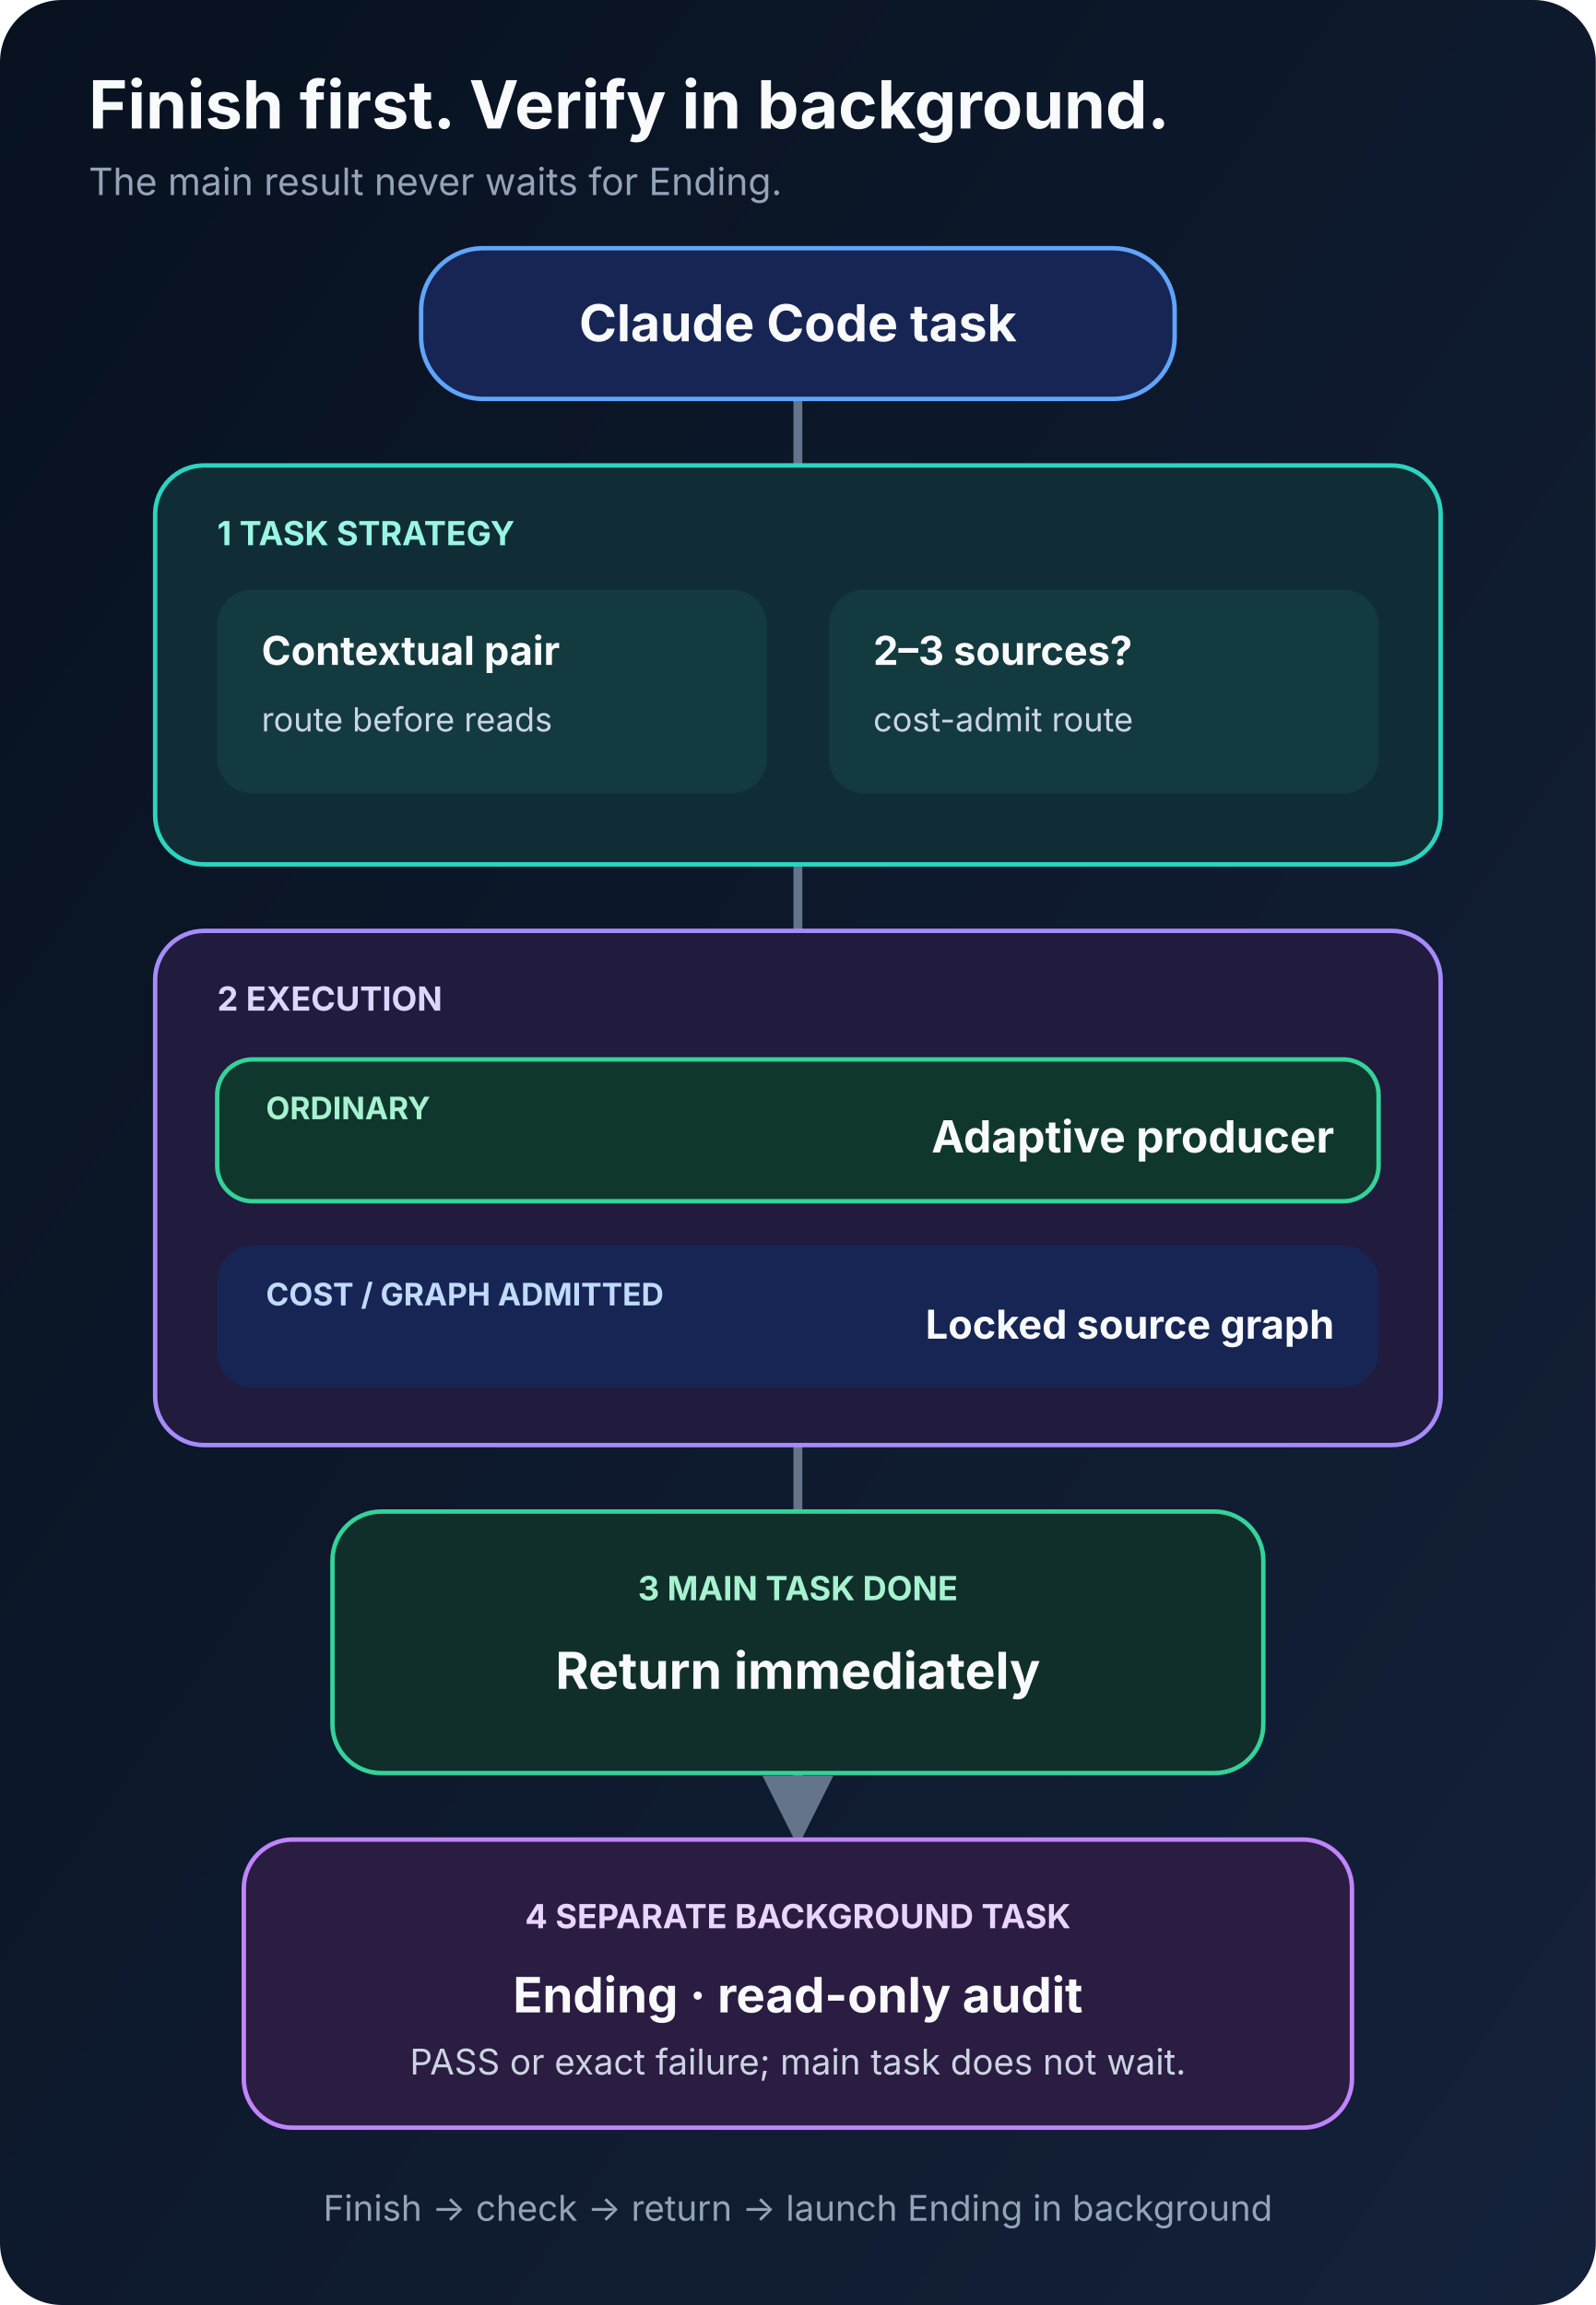
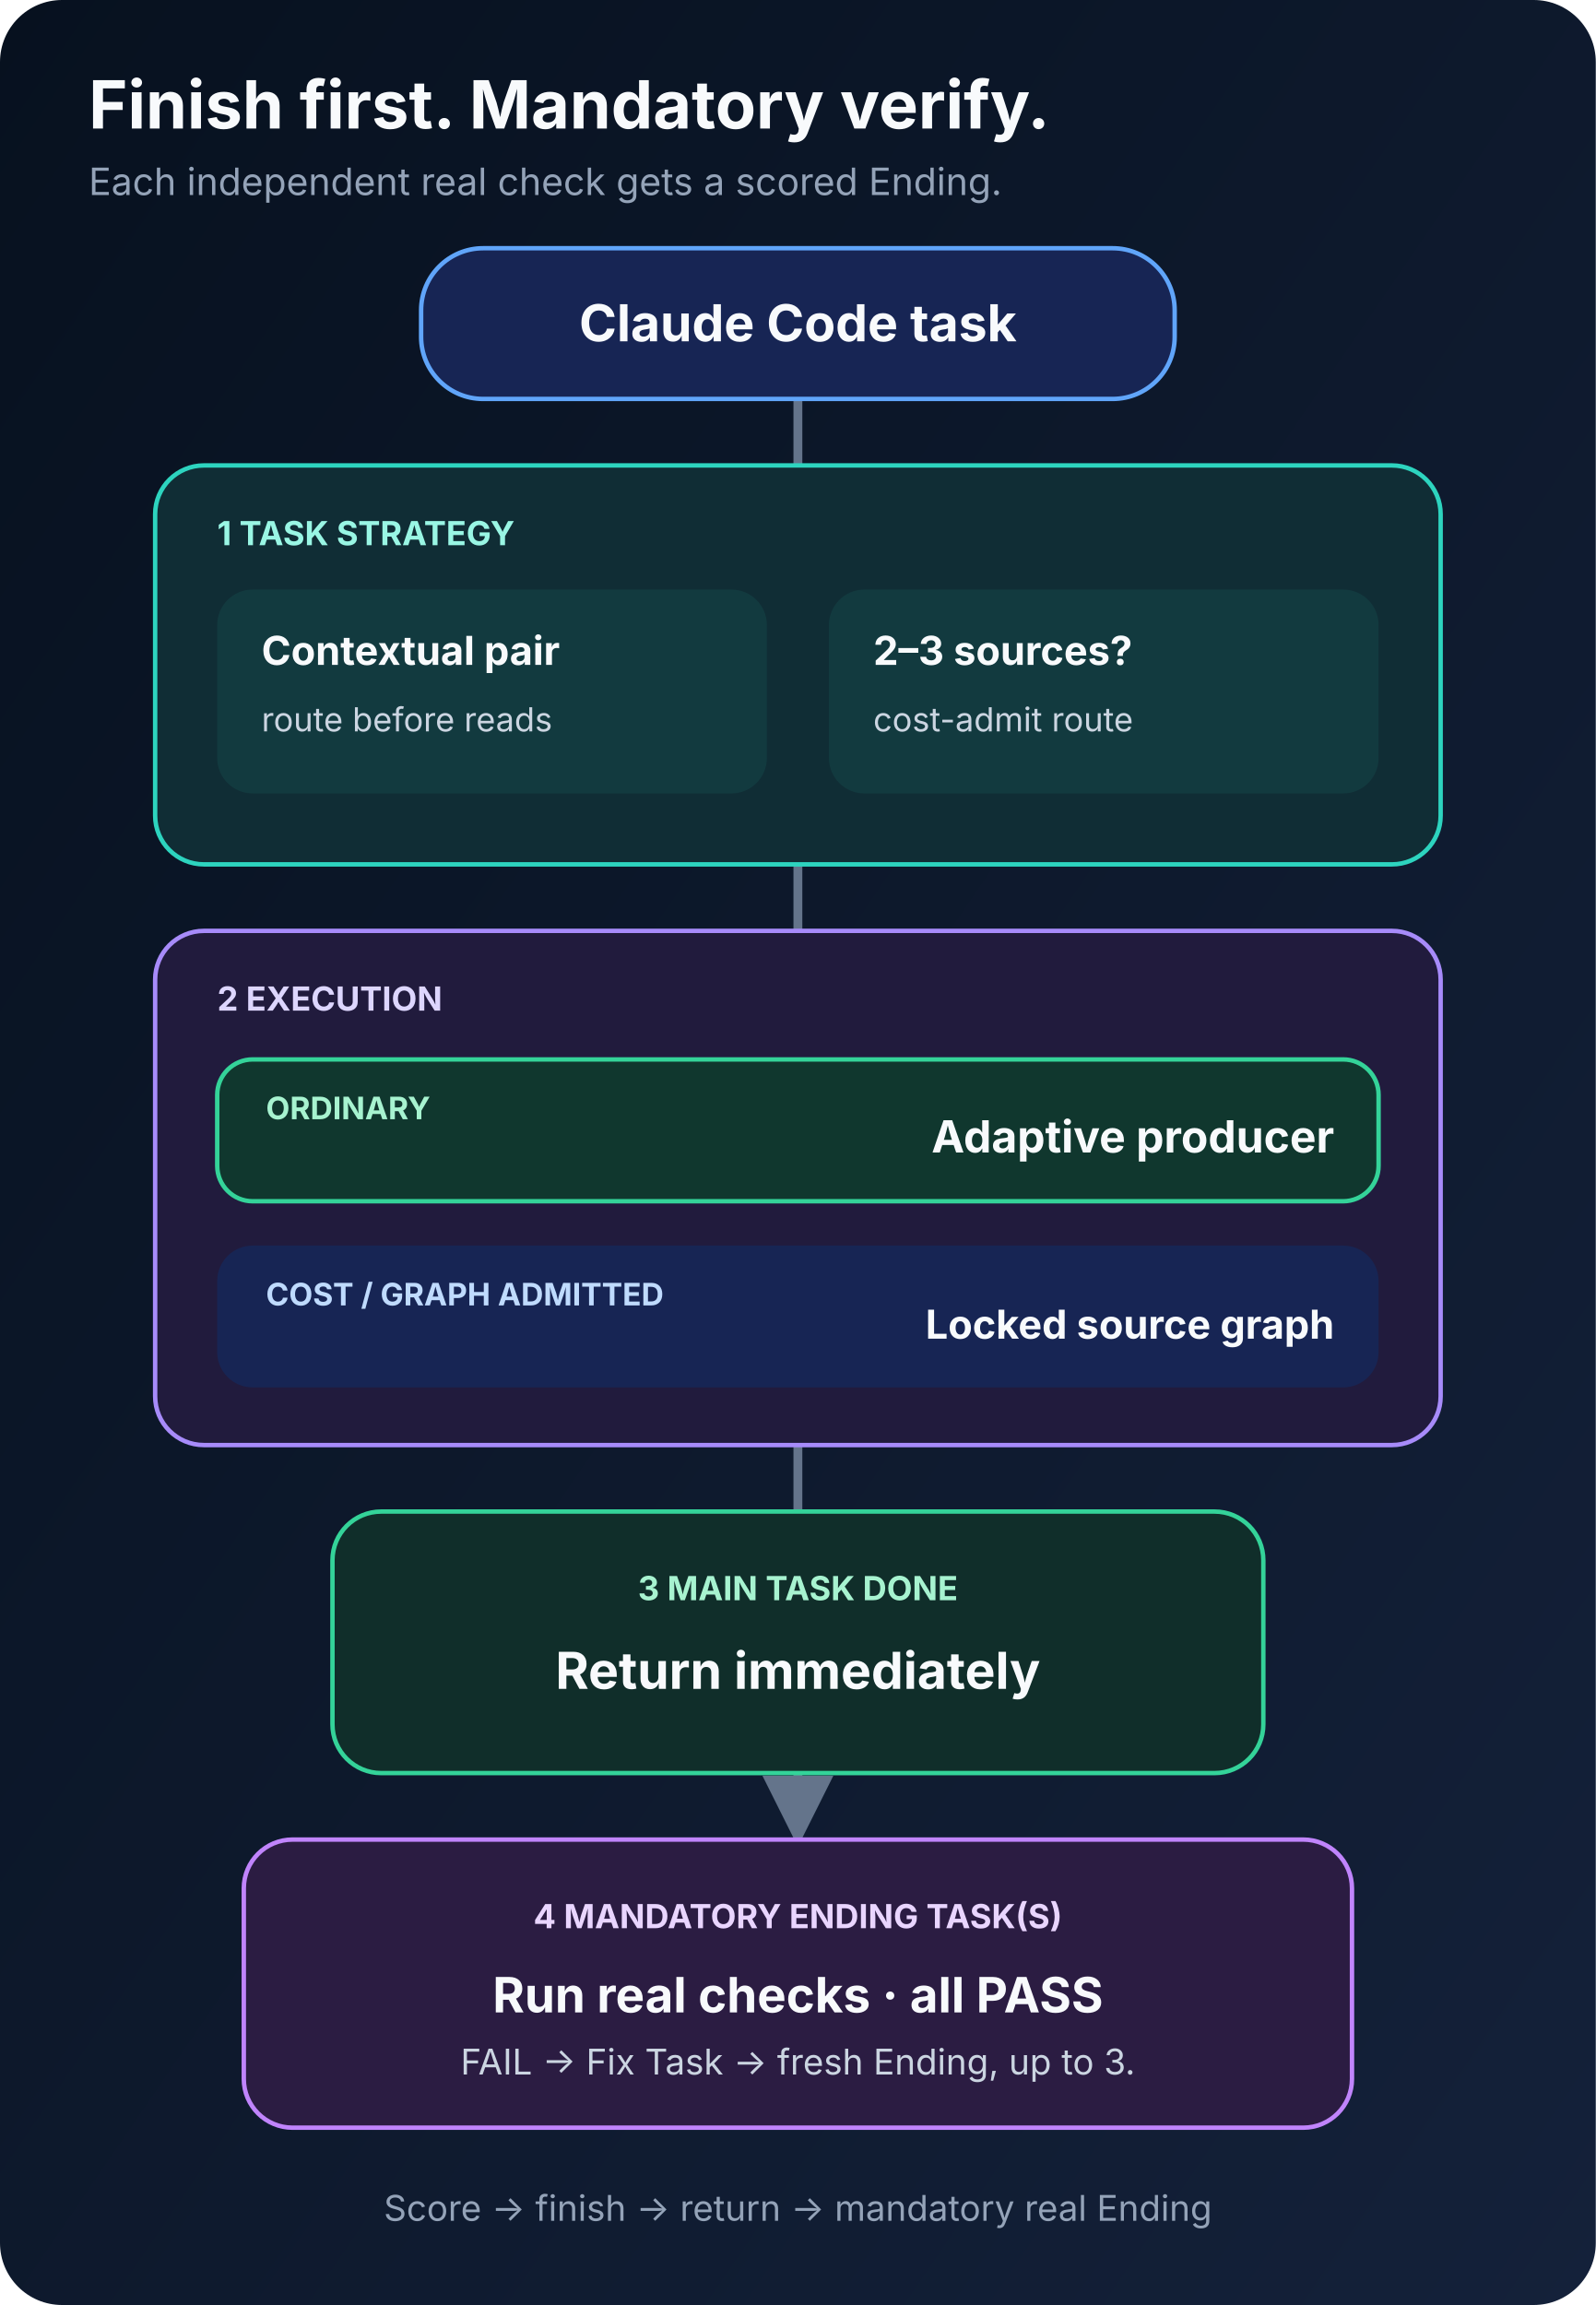
<svg xmlns="http://www.w3.org/2000/svg" width="720" height="1040" viewBox="0 0 720 1040" role="img" aria-labelledby="title desc">
  <defs>
    <linearGradient id="background" x1="0" y1="0" x2="1" y2="1">
      <stop stop-color="#07111f" />
      <stop offset="1" stop-color="#14213a" />
    </linearGradient>
    <marker id="arrow" viewBox="0 0 10 10" refX="9" refY="5" markerWidth="8" markerHeight="8" orient="auto">
      <path d="M0 0 10 5 0 10z" fill="#64748b" />
    </marker>
  </defs>
  <rect width="720" height="1040" rx="28" fill="url(#background)" />
-   <text x="40" y="58" fill="#f8fafc" font-family="-apple-system,BlinkMacSystemFont,'Segoe UI',sans-serif" font-size="30" font-weight="700">Finish first. Verify in background.</text>
-   <text x="40" y="88" fill="#94a3b8" font-family="-apple-system,BlinkMacSystemFont,'Segoe UI',sans-serif" font-size="17">The main result never waits for Ending.</text>
+   <text x="40" y="58" fill="#f8fafc" font-family="-apple-system,BlinkMacSystemFont,'Segoe UI',sans-serif" font-size="30" font-weight="700">Finish first. Mandatory verify.</text>
+   <text x="40" y="88" fill="#94a3b8" font-family="-apple-system,BlinkMacSystemFont,'Segoe UI',sans-serif" font-size="17">Each independent real check gets a scored Ending.</text>
  <path d="M360 180V210 M360 390V420 M360 652V682 M360 800V830" fill="none" stroke="#64748b" stroke-width="4" marker-end="url(#arrow)" />
  <rect x="190" y="112" width="340" height="68" rx="28" fill="#172554" stroke="#60a5fa" stroke-width="2" />
  <text x="360" y="154" text-anchor="middle" fill="#f8fafc" font-family="-apple-system,BlinkMacSystemFont,'Segoe UI',sans-serif" font-size="23" font-weight="700">Claude Code task</text>
  <rect x="70" y="210" width="580" height="180" rx="22" fill="#102d35" stroke="#2dd4bf" stroke-width="2" />
  <text x="98" y="246" fill="#99f6e4" font-family="-apple-system,BlinkMacSystemFont,'Segoe UI',sans-serif" font-size="15" font-weight="700">1  TASK STRATEGY</text>
  <rect x="98" y="266" width="248" height="92" rx="16" fill="#123a3f" />
  <text x="118" y="300" fill="#f8fafc" font-family="-apple-system,BlinkMacSystemFont,'Segoe UI',sans-serif" font-size="18" font-weight="700">Contextual pair</text>
  <text x="118" y="330" fill="#cbd5e1" font-family="-apple-system,BlinkMacSystemFont,'Segoe UI',sans-serif" font-size="15">route before reads</text>
  <rect x="374" y="266" width="248" height="92" rx="16" fill="#123a3f" />
  <text x="394" y="300" fill="#f8fafc" font-family="-apple-system,BlinkMacSystemFont,'Segoe UI',sans-serif" font-size="18" font-weight="700">2–3 sources?</text>
  <text x="394" y="330" fill="#cbd5e1" font-family="-apple-system,BlinkMacSystemFont,'Segoe UI',sans-serif" font-size="15">cost-admit route</text>
  <rect x="70" y="420" width="580" height="232" rx="22" fill="#211b3d" stroke="#a78bfa" stroke-width="2" />
  <text x="98" y="456" fill="#ddd6fe" font-family="-apple-system,BlinkMacSystemFont,'Segoe UI',sans-serif" font-size="15" font-weight="700">2  EXECUTION</text>
  <rect x="98" y="478" width="524" height="64" rx="16" fill="#10372e" stroke="#34d399" stroke-width="2" />
  <text x="120" y="505" fill="#a7f3d0" font-family="-apple-system,BlinkMacSystemFont,'Segoe UI',sans-serif" font-size="14" font-weight="700">ORDINARY</text>
  <text x="602" y="520" text-anchor="end" fill="#f8fafc" font-family="-apple-system,BlinkMacSystemFont,'Segoe UI',sans-serif" font-size="20" font-weight="700">Adaptive producer</text>
  <rect x="98" y="562" width="524" height="64" rx="16" fill="#172554" />
  <text x="120" y="589" fill="#bfdbfe" font-family="-apple-system,BlinkMacSystemFont,'Segoe UI',sans-serif" font-size="14" font-weight="700">COST / GRAPH ADMITTED</text>
  <text x="602" y="604" text-anchor="end" fill="#f8fafc" font-family="-apple-system,BlinkMacSystemFont,'Segoe UI',sans-serif" font-size="18" font-weight="700">Locked source graph</text>
  <rect x="150" y="682" width="420" height="118" rx="22" fill="#102e2a" stroke="#34d399" stroke-width="2" />
  <text x="360" y="722" text-anchor="middle" fill="#a7f3d0" font-family="-apple-system,BlinkMacSystemFont,'Segoe UI',sans-serif" font-size="15" font-weight="700">3  MAIN TASK DONE</text>
  <text x="360" y="762" text-anchor="middle" fill="#f8fafc" font-family="-apple-system,BlinkMacSystemFont,'Segoe UI',sans-serif" font-size="23" font-weight="700">Return immediately</text>
  <rect x="110" y="830" width="500" height="130" rx="22" fill="#2b1c42" stroke="#c084fc" stroke-width="2" />
-   <text x="360" y="870" text-anchor="middle" fill="#e9d5ff" font-family="-apple-system,BlinkMacSystemFont,'Segoe UI',sans-serif" font-size="15" font-weight="700">4  SEPARATE BACKGROUND TASK</text>
-   <text x="360" y="908" text-anchor="middle" fill="#f8fafc" font-family="-apple-system,BlinkMacSystemFont,'Segoe UI',sans-serif" font-size="22" font-weight="700">Ending · read-only audit</text>
-   <text x="360" y="936" text-anchor="middle" fill="#cbd5e1" font-family="-apple-system,BlinkMacSystemFont,'Segoe UI',sans-serif" font-size="16">PASS or exact failure; main task does not wait.</text>
-   <text x="360" y="1002" text-anchor="middle" fill="#94a3b8" font-family="-apple-system,BlinkMacSystemFont,'Segoe UI',sans-serif" font-size="16">Finish → check → return → launch Ending in background</text>
+   <text x="360" y="870" text-anchor="middle" fill="#e9d5ff" font-family="-apple-system,BlinkMacSystemFont,'Segoe UI',sans-serif" font-size="15" font-weight="700">4  MANDATORY ENDING TASK(S)</text>
+   <text x="360" y="908" text-anchor="middle" fill="#f8fafc" font-family="-apple-system,BlinkMacSystemFont,'Segoe UI',sans-serif" font-size="22" font-weight="700">Run real checks · all PASS</text>
+   <text x="360" y="936" text-anchor="middle" fill="#cbd5e1" font-family="-apple-system,BlinkMacSystemFont,'Segoe UI',sans-serif" font-size="16">FAIL → Fix Task → fresh Ending, up to 3.</text>
+   <text x="360" y="1002" text-anchor="middle" fill="#94a3b8" font-family="-apple-system,BlinkMacSystemFont,'Segoe UI',sans-serif" font-size="16">Score → finish → return → mandatory real Ending</text>
</svg>
